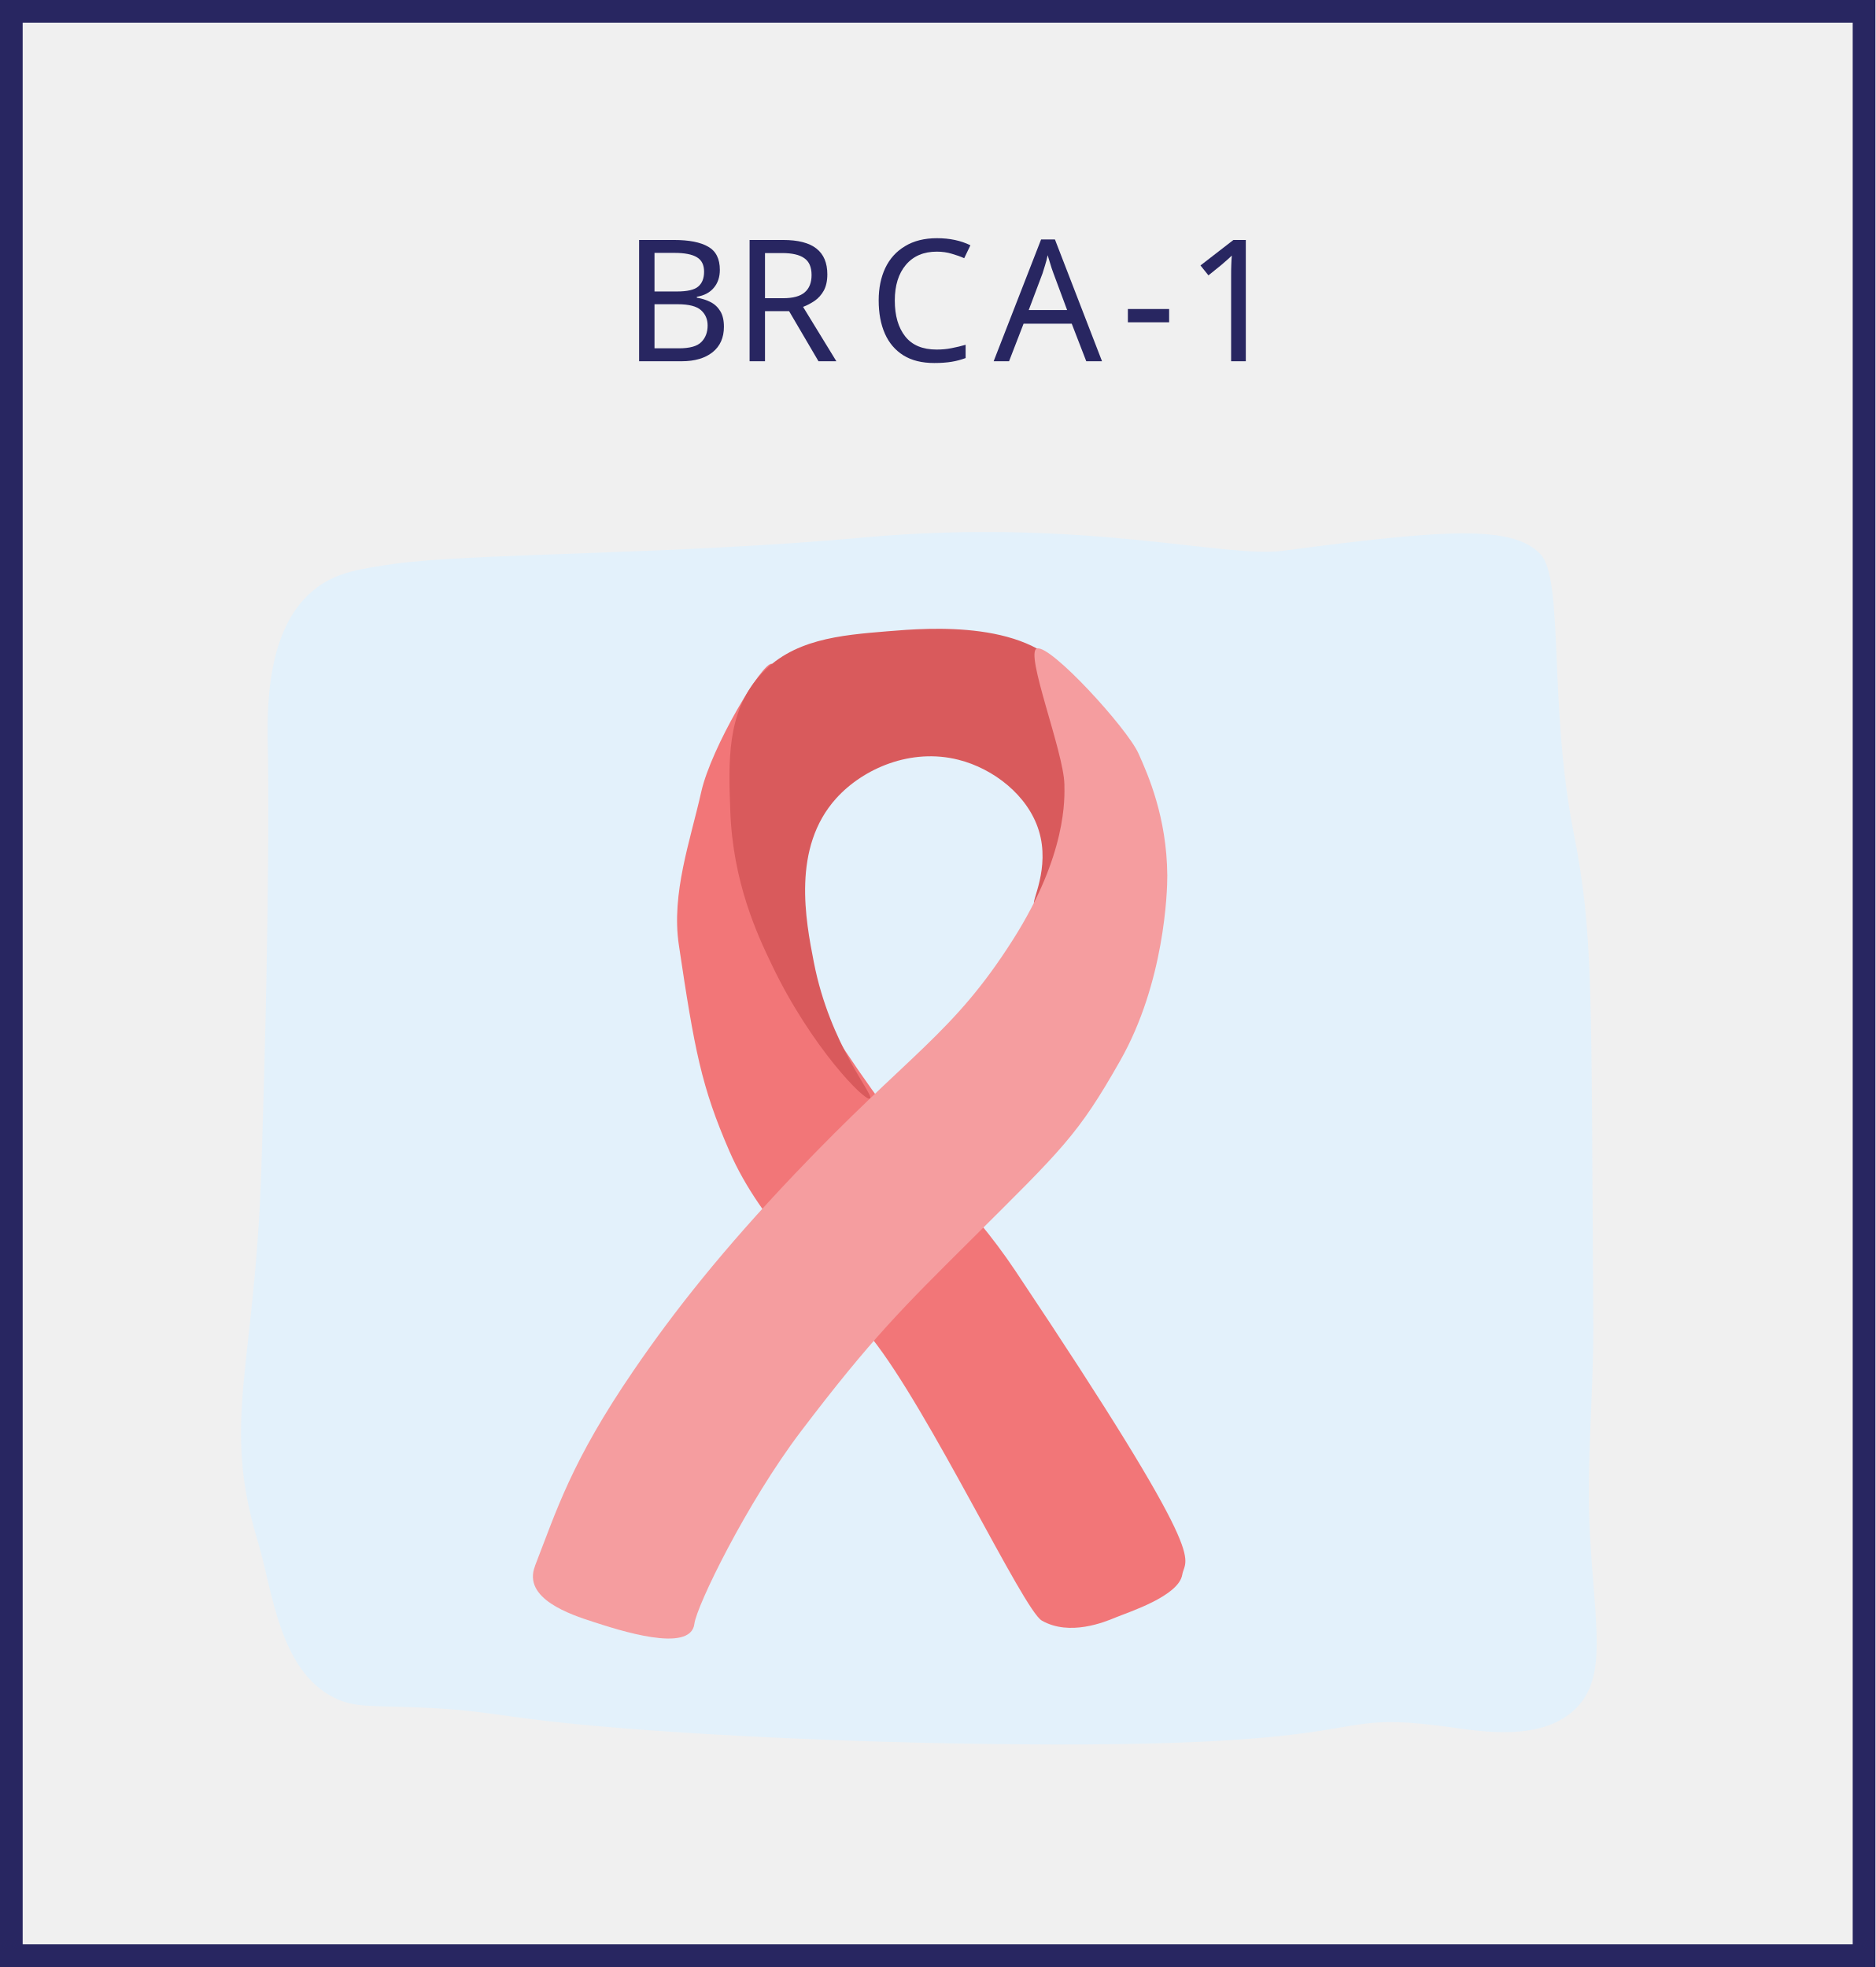
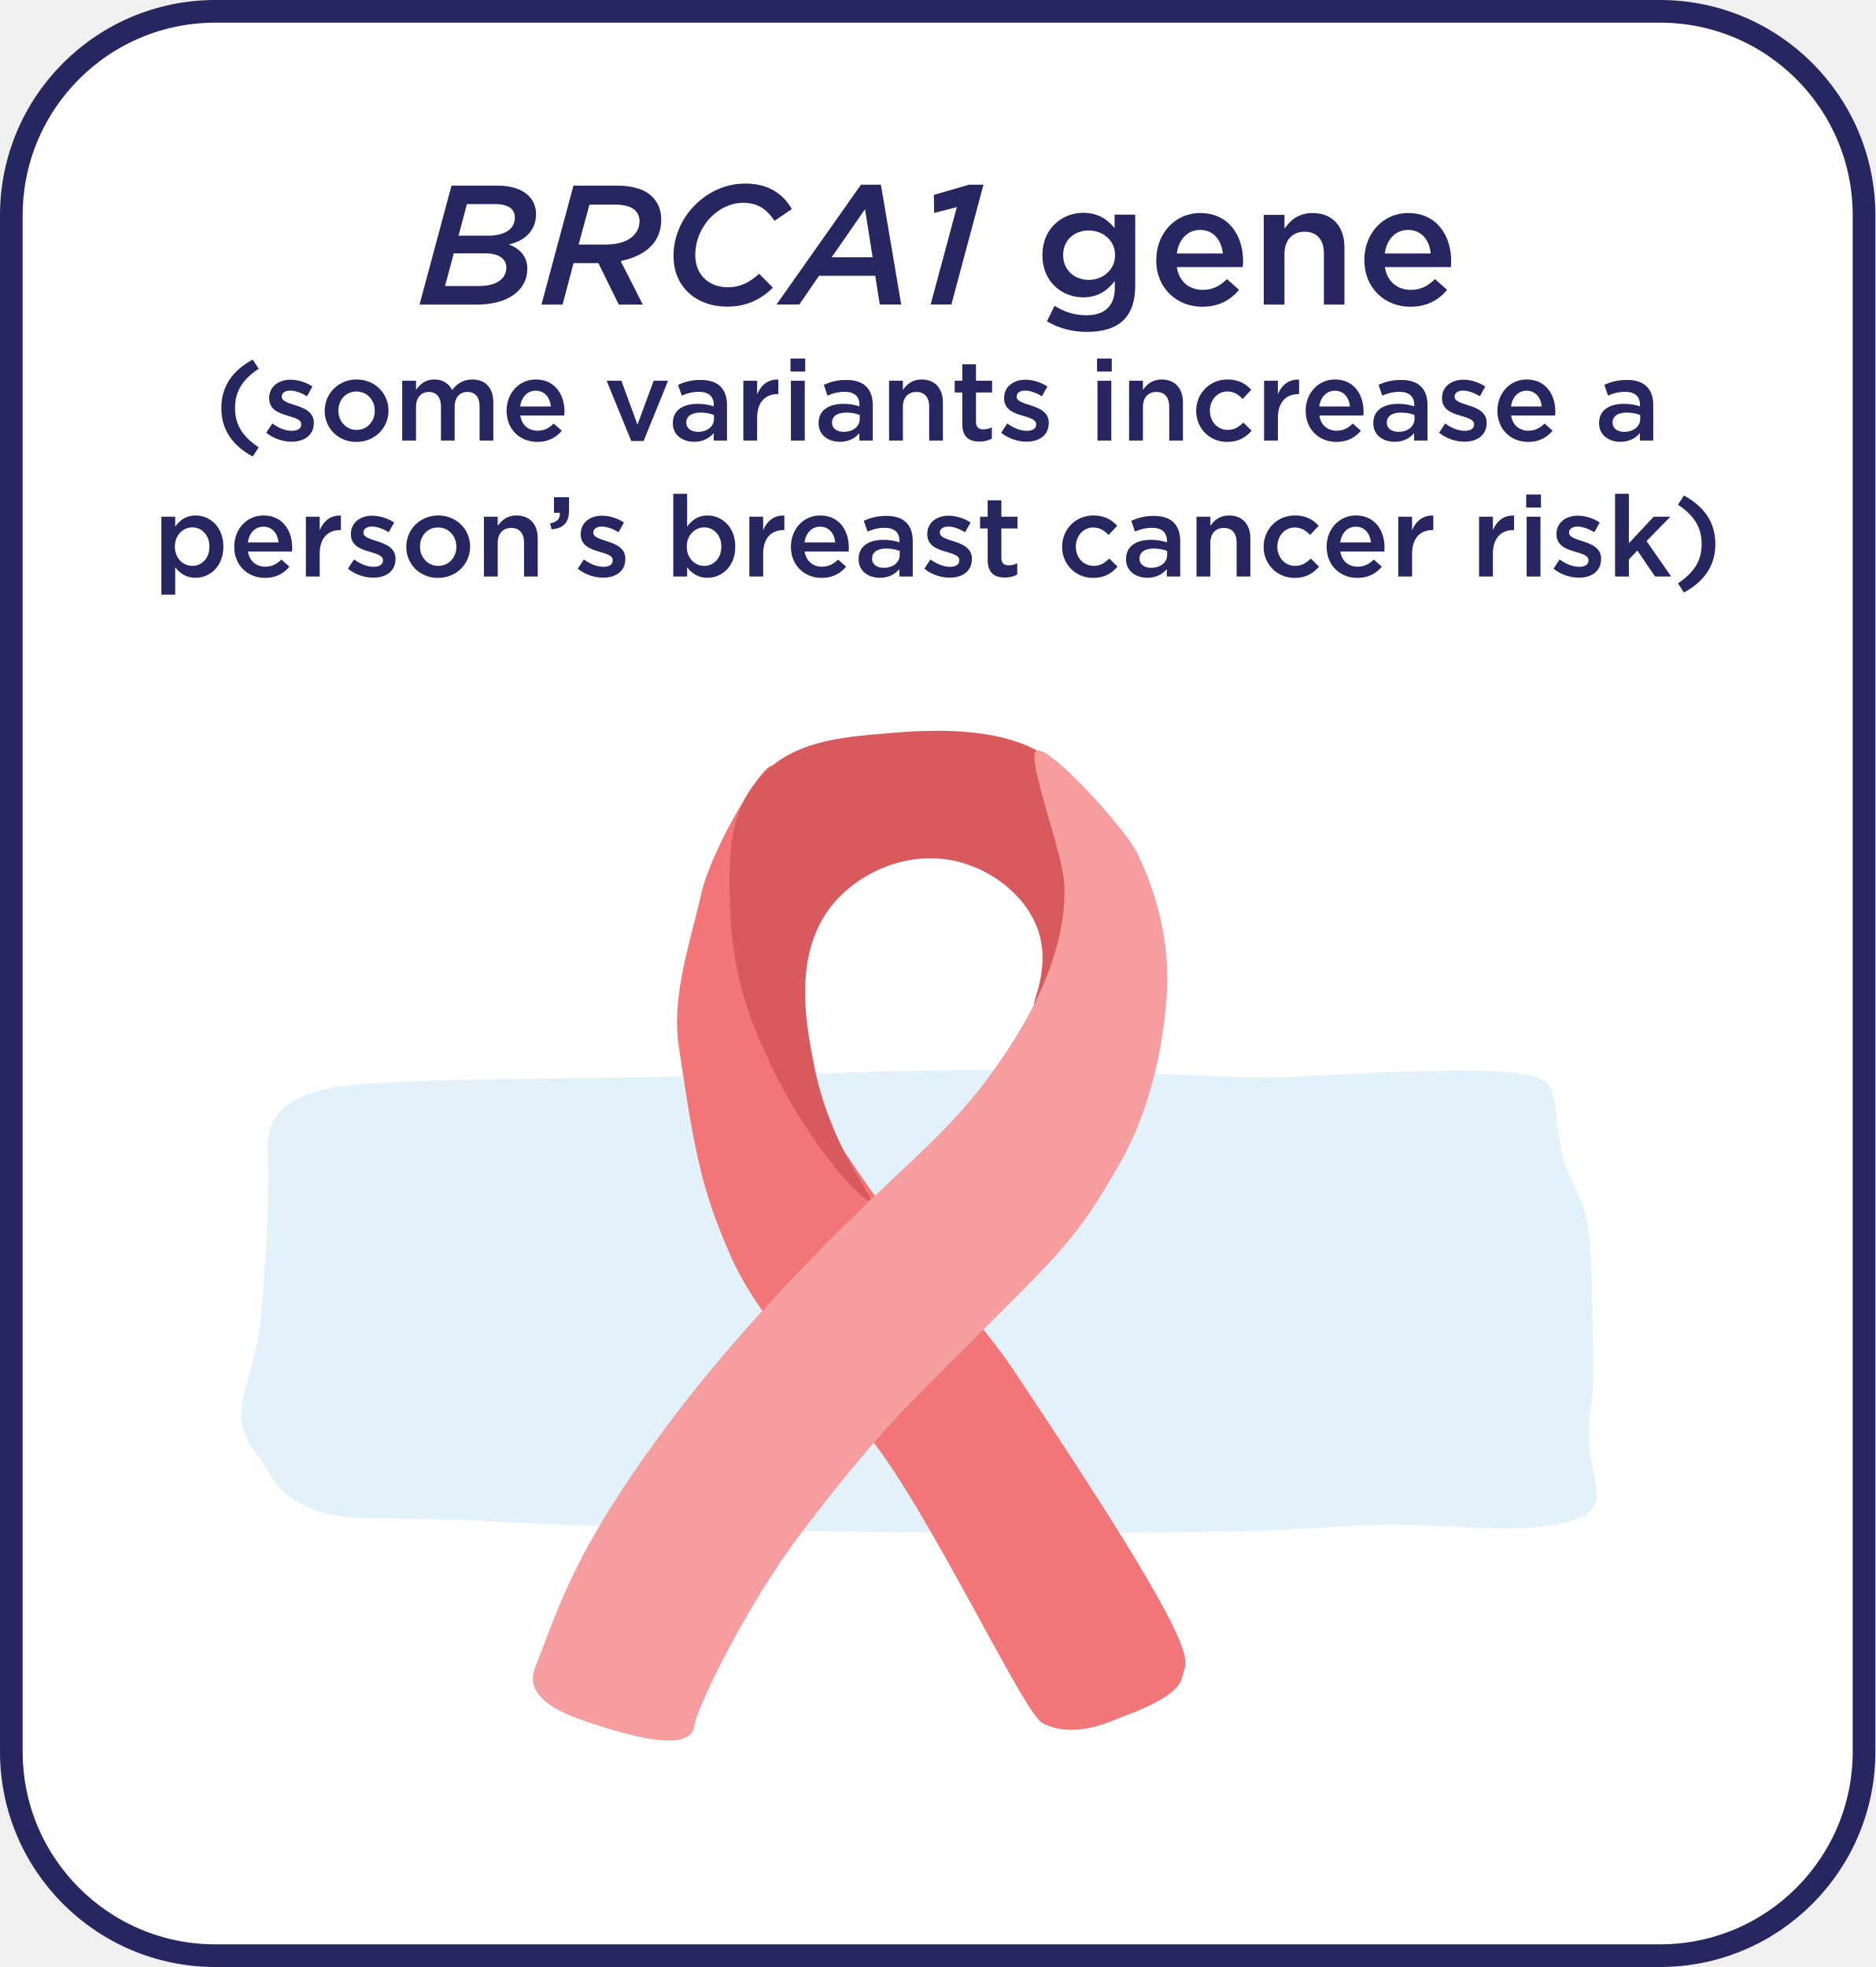
- <svg xmlns="http://www.w3.org/2000/svg" id="Cards" viewBox="0 0 165.48 173.59">
+ <svg xmlns="http://www.w3.org/2000/svg" id="Layer_2" data-name="Layer 2" viewBox="0 0 165.48 173.59">
  <defs>
    <style>
      .cls-1 {
-         letter-spacing: -.04em;
-       }
- 
-       .cls-2 {
-         letter-spacing: -.03em;
-       }
- 
-       .cls-3 {
-         letter-spacing: 0em;
-       }
- 
-       .cls-4 {
-         fill: none;
+         fill: #fff;
        stroke: #282661;
        stroke-miterlimit: 10;
        stroke-width: 2px;
      }

+       .cls-2 {
+         fill: #282661;
+       }
+ 
+       .cls-2, .cls-3, .cls-4, .cls-5, .cls-6 {
+         stroke-width: 0px;
+       }
+ 
+       .cls-3 {
+         fill: #d95a5c;
+       }
+ 
+       .cls-4 {
+         fill: #f59d9f;
+       }
+ 
      .cls-5 {
-         fill: #282661;
-         font-family: Gotham-Medium, Gotham;
-         font-size: 15px;
-         font-weight: 500;
+         fill: #e3f1fb;
      }

      .cls-6 {
-         fill: #d95a5c;
-       }
- 
-       .cls-6, .cls-7, .cls-8, .cls-9 {
-         stroke-width: 0px;
-       }
- 
-       .cls-7 {
-         fill: #f59d9f;
-       }
- 
-       .cls-8 {
-         fill: #e3f1fb;
-       }
- 
-       .cls-9 {
        fill: #f27678;
      }
    </style>
  </defs>
-   <path class="cls-8" d="m28.01,51.82c-4.66,3.4-4.45,11.02-4.37,14.58,0,0,.25,11.36-.58,36.75-.58,17.82-3.55,22.2-.29,32.96,1.26,4.15,1.84,11.29,6.71,13.71,1.82.9,3.19.69,7.58.87,5.87.25,6.77.78,13.71,1.46,7.29.72,20.42,1.53,35.87,1.75,37.28.54,28.91-3.19,41.41-1.46,2.83.39,8.17,1.27,11.08-1.75,2.67-2.76,1.63-7.07,1.17-15.17-.36-6.21.33-12.44.29-18.67-.2-29.73.04-34.35-1.75-43.45-2.2-11.22-.82-22.3-2.92-24.5-2.47-2.6-8.46-2.17-22.75-.29-5.13.67-17.64-2.93-37.04-1.17-16.76,1.53-34.57,1.36-41.41,2.33-2.85.41-4.89.72-6.71,2.04Z" />
-   <path class="cls-9" d="m68.11,58.59c1.04.22-3.45,9.97-1.97,17.53,1.03,5.29,3.17,8.69,8.3,16.41,7.01,10.56,10.93,13.3,15.14,19.6,17.47,26.15,15.03,25.17,14.74,26.84-.32,1.89-4.71,3.29-5.87,3.77-.98.41-4.07,1.68-6.52.28-1.63-.93-9.91-18.52-15.02-24.94-4.07-5.11-9.69-9.9-12.55-16.49-2.47-5.68-3.08-8.94-4.46-18.2-.68-4.55,1.02-9.22,1.98-13.52.88-3.9,5.38-11.47,6.23-11.29Z" />
-   <path class="cls-6" d="m76.77,96.95c.42-.29-3.53-4.68-4.96-12.04-.72-3.69-1.96-10.1,1.98-14.46,2.39-2.64,6.6-4.46,10.78-3.4,3.1.78,6.13,3.14,7.09,6.24,1.04,3.34-.71,6.36-.39,6.46.39.13,2.92-4.27,3.79-10.15.6-4.1,1.04-7.06-.57-9.64-3.32-5.31-12.56-4.55-16.16-4.25-4.23.35-8.46.69-11.34,3.97-2.87,3.26-2.71,7.52-2.55,11.91.23,6.27,2.37,10.87,3.69,13.61,3.42,7.14,8.19,12.06,8.65,11.76Z" />
-   <path class="cls-7" d="m47.21,138.2c-1.13,2.89,3.15,4.29,5.13,4.93,2.17.7,8.6,2.83,8.93.18.2-1.61,4.63-10.7,9.41-17,6.24-8.22,9.03-10.95,14.93-16.82,8.16-8.12,9.5-9.3,13.23-15.88,3.91-6.88,4.17-14.93,4.16-16.35-.04-5.13-1.69-8.87-2.55-10.78-1.01-2.23-7.74-9.6-8.95-9.25-1.12.33,2.37,9.13,2.42,11.99.02,1.17.25,6.17-4.54,13.71-5.34,8.4-9.09,9.97-19.28,20.7-6.31,6.64-10.62,12.09-14.18,17.3-5.53,8.08-6.81,12.38-8.72,17.28Z" />
-   <text class="cls-5" transform="translate(54.94 31.88)">
-     <tspan x="0" y="0">BR</tspan>
-     <tspan class="cls-3" x="21.67" y="0">C</tspan>
-     <tspan class="cls-1" x="32.74" y="0">A</tspan>
-     <tspan class="cls-2" x="43.99" y="0">-</tspan>
-     <tspan x="49.66" y="0">1</tspan>
-   </text>
-   <rect id="Border" class="cls-4" x="1" y="1" width="163.48" height="171.59" />
+   <g id="Cards_Updated_Copy_Outlined_" data-name="Cards (Updated | Copy Outlined)">
+     <g>
+       <rect id="Border" class="cls-1" x="1" y="1" width="163.48" height="171.59" rx="18" ry="18" />
+       <path class="cls-5" d="m28.01,96.3c-4.66,1.3-4.45,4.21-4.37,5.57,0,0,.25,4.34-.58,14.03-.58,6.8-3.55,8.48-.29,12.59,1.26,1.59,1.84,4.31,6.71,5.23,1.82.34,3.19.26,7.58.33,5.87.1,6.77.3,13.71.56,7.29.27,20.42.58,35.87.67,37.28.2,28.91-1.22,41.41-.56,2.83.15,8.17.48,11.08-.67,2.67-1.06,1.63-2.7,1.17-5.79-.36-2.37.33-4.75.29-7.13-.2-11.35.04-13.12-1.75-16.6-2.2-4.29-.82-8.52-2.92-9.36-2.47-.99-8.46-.83-22.75-.11-5.13.26-17.64-1.12-37.04-.45-16.76.58-34.57.52-41.41.89-2.85.16-4.89.28-6.71.78Z" />
+       <path class="cls-6" d="m68.11,67.59c1.04.22-3.45,9.97-1.97,17.53,1.03,5.29,3.17,8.69,8.3,16.41,7.01,10.56,10.93,13.3,15.14,19.6,17.47,26.15,15.03,25.17,14.74,26.84-.32,1.89-4.71,3.29-5.87,3.77-.98.41-4.07,1.68-6.52.28-1.63-.93-9.91-18.52-15.02-24.94-4.07-5.11-9.69-9.9-12.55-16.49-2.47-5.68-3.08-8.94-4.46-18.2-.68-4.55,1.02-9.22,1.98-13.52.88-3.9,5.38-11.47,6.23-11.29Z" />
+       <path class="cls-3" d="m76.77,105.95c.42-.29-3.53-4.68-4.96-12.04-.72-3.69-1.96-10.1,1.98-14.46,2.39-2.64,6.6-4.46,10.78-3.4,3.1.78,6.13,3.14,7.09,6.24,1.04,3.34-.71,6.36-.39,6.46.39.13,2.92-4.27,3.79-10.15.6-4.1,1.04-7.06-.57-9.64-3.32-5.31-12.56-4.55-16.16-4.25-4.23.35-8.46.69-11.34,3.97-2.87,3.26-2.71,7.52-2.55,11.91.23,6.27,2.37,10.87,3.69,13.61,3.42,7.14,8.19,12.06,8.65,11.76Z" />
+       <path class="cls-4" d="m47.21,147.2c-1.13,2.89,3.15,4.29,5.13,4.93,2.17.7,8.6,2.83,8.93.18.2-1.61,4.63-10.7,9.41-17,6.24-8.22,9.03-10.95,14.93-16.82,8.16-8.12,9.5-9.3,13.23-15.88,3.91-6.88,4.17-14.93,4.16-16.35-.04-5.13-1.69-8.87-2.55-10.78-1.01-2.23-7.74-9.6-8.95-9.25-1.12.33,2.37,9.13,2.42,11.99.02,1.17.25,6.17-4.54,13.71-5.34,8.4-9.09,9.97-19.28,20.7-6.31,6.64-10.62,12.09-14.18,17.3-5.53,8.08-6.81,12.38-8.72,17.28Z" />
+       <g>
+         <path class="cls-2" d="m39.84,16.38h4.02c2.31,0,3.44,1.08,3.44,2.52s-1,2.37-2.4,2.67c.93.36,1.63,1.02,1.63,2.14,0,1.86-1.63,3.17-4.47,3.17h-5.04l2.82-10.5Zm2.47,8.86c1.46,0,2.37-.62,2.37-1.63,0-.79-.71-1.25-1.84-1.25h-2.8l-.77,2.88h3.04Zm.75-4.44c1.47,0,2.37-.57,2.37-1.61,0-.73-.57-1.18-1.74-1.18h-2.49l-.74,2.79h2.59Z" />
+         <path class="cls-2" d="m52.8,23.22h-2.19l-.97,3.66h-1.86l2.82-10.5h3.81c1.47,0,2.5.33,3.18,1.02.49.5.76,1.19.76,1.98,0,.97-.34,1.8-.96,2.4-.53.53-1.39,1-2.62,1.26l1.95,3.84h-2.12l-1.8-3.66Zm.63-1.64c1.11,0,1.98-.28,2.47-.79.33-.33.53-.75.53-1.26,0-.39-.13-.71-.38-.96-.34-.33-.92-.51-1.75-.51h-2.29l-.95,3.52h2.37Z" />
+         <path class="cls-2" d="m59.43,22.59c0-1.71.72-3.33,1.91-4.51s2.71-1.88,4.44-1.88c1.98,0,3.32.89,4.09,2.25l-1.53,1.04c-.63-.96-1.4-1.59-2.78-1.59-1.06,0-2.04.48-2.8,1.23-.86.86-1.41,2.08-1.41,3.39,0,1.72,1.19,2.83,2.87,2.83,1.17,0,1.95-.47,2.77-1.19l1.21,1.23c-.99.96-2.22,1.67-4.03,1.67-2.7,0-4.74-1.71-4.74-4.47Z" />
+         <path class="cls-2" d="m75.96,16.3h1.77l1.79,10.57h-1.89l-.4-2.53h-4.96l-1.74,2.53h-2.01l7.45-10.57Zm1.04,6.4l-.67-4.24-2.94,4.24h3.61Z" />
+         <path class="cls-2" d="m84.42,18.28l-1.99.51-.03-1.59,3.1-.9h1.28l-2.83,10.57h-1.83l2.31-8.59Z" />
+         <path class="cls-2" d="m92.38,28.36l.67-1.37c.85.53,1.74.83,2.82.83,1.62,0,2.5-.83,2.5-2.42v-.6c-.66.84-1.48,1.44-2.79,1.44-1.88,0-3.6-1.38-3.6-3.71v-.03c0-2.34,1.75-3.72,3.6-3.72,1.33,0,2.16.61,2.77,1.35v-1.19h1.82v6.3c0,1.33-.35,2.33-1.01,2.99-.72.72-1.83,1.06-3.25,1.06-1.31,0-2.52-.33-3.54-.94Zm6.01-5.83v-.03c0-1.29-1.07-2.16-2.33-2.16s-2.25.85-2.25,2.16v.03c0,1.29,1,2.17,2.25,2.17s2.33-.88,2.33-2.17Z" />
+         <path class="cls-2" d="m102.03,22.95v-.03c0-2.26,1.61-4.12,3.87-4.12,2.52,0,3.79,1.98,3.79,4.26,0,.17-.02.33-.03.51h-5.82c.19,1.29,1.11,2.01,2.28,2.01.88,0,1.52-.33,2.15-.95l1.06.95c-.75.9-1.79,1.49-3.24,1.49-2.29,0-4.07-1.67-4.07-4.11Zm5.87-.58c-.12-1.17-.81-2.08-2.01-2.08-1.11,0-1.89.86-2.05,2.08h4.07Z" />
+         <path class="cls-2" d="m111.51,18.96h1.83v1.22c.51-.74,1.24-1.38,2.47-1.38,1.79,0,2.82,1.2,2.82,3.03v5.05h-1.81v-4.5c0-1.23-.62-1.93-1.7-1.93s-1.78.74-1.78,1.96v4.47h-1.83v-7.92Z" />
+         <path class="cls-2" d="m120.39,22.95v-.03c0-2.26,1.6-4.12,3.87-4.12,2.52,0,3.79,1.98,3.79,4.26,0,.17-.01.33-.03.51h-5.82c.2,1.29,1.11,2.01,2.28,2.01.88,0,1.51-.33,2.14-.95l1.07.95c-.75.9-1.79,1.49-3.24,1.49-2.29,0-4.06-1.67-4.06-4.11Zm5.86-.58c-.12-1.17-.81-2.08-2.01-2.08-1.11,0-1.89.86-2.05,2.08h4.06Z" />
+         <path class="cls-2" d="m19.53,36.01c0-1.89.95-3.28,2.77-4.28l.53.81c-1.42.95-2.09,1.98-2.09,3.47s.67,2.52,2.09,3.47l-.53.81c-1.82-1-2.77-2.39-2.77-4.28Z" />
+         <path class="cls-2" d="m23.49,38.19l.54-.82c.58.43,1.19.65,1.73.65s.82-.22.82-.57v-.02c0-.41-.56-.55-1.18-.74-.78-.22-1.65-.54-1.65-1.54v-.02c0-1.01.83-1.62,1.88-1.62.66,0,1.38.23,1.94.6l-.48.86c-.51-.31-1.05-.5-1.49-.5-.47,0-.74.23-.74.52v.02c0,.39.57.55,1.19.75.77.24,1.64.59,1.64,1.54v.02c0,1.11-.86,1.66-1.96,1.66-.75,0-1.58-.26-2.24-.79Z" />
+         <path class="cls-2" d="m28.65,36.27v-.02c0-1.51,1.2-2.76,2.82-2.76s2.81,1.23,2.81,2.74v.02c0,1.5-1.2,2.75-2.83,2.75s-2.8-1.23-2.8-2.73Zm4.42,0v-.02c0-.93-.67-1.7-1.62-1.7s-1.59.76-1.59,1.68v.02c0,.92.67,1.69,1.61,1.69s1.6-.76,1.6-1.67Z" />
+         <path class="cls-2" d="m35.49,33.6h1.22v.8c.34-.47.8-.91,1.61-.91.76,0,1.3.37,1.58.93.42-.56.98-.93,1.78-.93,1.15,0,1.85.73,1.85,2.02v3.37h-1.21v-3c0-.84-.39-1.29-1.07-1.29s-1.13.46-1.13,1.31v2.98h-1.21v-3.01c0-.82-.4-1.28-1.07-1.28s-1.13.5-1.13,1.31v2.98h-1.22v-5.28Z" />
+         <path class="cls-2" d="m44.7,36.26v-.02c0-1.51,1.07-2.75,2.58-2.75,1.68,0,2.53,1.32,2.53,2.84,0,.11-.01.22-.02.34h-3.88c.13.86.74,1.34,1.52,1.34.59,0,1.01-.22,1.43-.63l.71.63c-.5.6-1.19.99-2.16.99-1.53,0-2.71-1.11-2.71-2.74Zm3.91-.39c-.08-.78-.54-1.39-1.34-1.39-.74,0-1.26.57-1.37,1.39h2.71Z" />
+         <path class="cls-2" d="m53.53,33.6h1.3l1.42,3.88,1.43-3.88h1.27l-2.16,5.32h-1.09l-2.17-5.32Z" />
+         <path class="cls-2" d="m59.37,37.36v-.02c0-1.14.9-1.7,2.19-1.7.59,0,1.01.09,1.42.22v-.13c0-.75-.46-1.15-1.31-1.15-.59,0-1.03.13-1.51.33l-.33-.95c.59-.26,1.16-.43,2-.43.79,0,1.38.21,1.75.59.39.38.57.94.57,1.63v3.13h-1.18v-.66c-.36.43-.91.77-1.72.77-.99,0-1.88-.57-1.88-1.63Zm3.63-.38v-.36c-.31-.12-.72-.21-1.2-.21-.78,0-1.24.33-1.24.88v.02c0,.51.45.8,1.03.8.8,0,1.41-.46,1.41-1.13Z" />
+         <path class="cls-2" d="m65.59,33.6h1.22v1.19c.33-.79.94-1.33,1.87-1.29v1.28h-.07c-1.06,0-1.8.69-1.8,2.09v2.01h-1.22v-5.28Z" />
+         <path class="cls-2" d="m69.75,31.64h1.3v1.15h-1.3v-1.15Zm.04,1.96h1.22v5.28h-1.22v-5.28Z" />
+         <path class="cls-2" d="m72.23,37.36v-.02c0-1.14.9-1.7,2.19-1.7.59,0,1.01.09,1.42.22v-.13c0-.75-.46-1.15-1.31-1.15-.59,0-1.03.13-1.51.33l-.33-.95c.59-.26,1.16-.43,2-.43.79,0,1.38.21,1.75.59.39.38.57.94.57,1.63v3.13h-1.18v-.66c-.36.43-.91.77-1.72.77-.99,0-1.88-.57-1.88-1.63Zm3.63-.38v-.36c-.31-.12-.72-.21-1.2-.21-.78,0-1.24.33-1.24.88v.02c0,.51.45.8,1.03.8.8,0,1.41-.46,1.41-1.13Z" />
+         <path class="cls-2" d="m78.45,33.6h1.22v.81c.34-.49.83-.92,1.65-.92,1.19,0,1.88.8,1.88,2.02v3.37h-1.21v-3c0-.82-.41-1.29-1.13-1.29s-1.19.49-1.19,1.31v2.98h-1.22v-5.28Z" />
+         <path class="cls-2" d="m84.91,37.42v-2.78h-.67v-1.04h.67v-1.45h1.21v1.45h1.42v1.04h-1.42v2.59c0,.47.24.66.65.66.27,0,.51-.06.75-.18v.99c-.3.17-.63.27-1.09.27-.89,0-1.52-.39-1.52-1.55Z" />
+         <path class="cls-2" d="m88.34,38.19l.54-.82c.58.43,1.19.65,1.73.65s.82-.22.82-.57v-.02c0-.41-.56-.55-1.18-.74-.78-.22-1.65-.54-1.65-1.54v-.02c0-1.01.83-1.62,1.88-1.62.66,0,1.38.23,1.94.6l-.48.86c-.51-.31-1.05-.5-1.49-.5-.47,0-.74.23-.74.52v.02c0,.39.57.55,1.19.75.77.24,1.64.59,1.64,1.54v.02c0,1.11-.86,1.66-1.96,1.66-.75,0-1.58-.26-2.24-.79Z" />
+         <path class="cls-2" d="m96.8,31.64h1.3v1.15h-1.3v-1.15Zm.04,1.96h1.22v5.28h-1.22v-5.28Z" />
+         <path class="cls-2" d="m99.63,33.6h1.22v.81c.34-.49.83-.92,1.65-.92,1.19,0,1.88.8,1.88,2.02v3.37h-1.21v-3c0-.82-.41-1.29-1.13-1.29s-1.19.49-1.19,1.31v2.98h-1.22v-5.28Z" />
+         <path class="cls-2" d="m105.55,36.27v-.02c0-1.5,1.16-2.76,2.75-2.76.99,0,1.61.37,2.11.91l-.76.81c-.37-.38-.76-.66-1.36-.66-.88,0-1.53.76-1.53,1.68v.02c0,.94.65,1.69,1.58,1.69.57,0,.98-.26,1.37-.65l.73.72c-.52.58-1.13.99-2.16.99-1.57,0-2.73-1.23-2.73-2.73Z" />
+         <path class="cls-2" d="m111.54,33.6h1.22v1.19c.33-.79.94-1.33,1.87-1.29v1.28h-.07c-1.06,0-1.8.69-1.8,2.09v2.01h-1.22v-5.28Z" />
+         <path class="cls-2" d="m115.21,36.26v-.02c0-1.51,1.07-2.75,2.58-2.75,1.68,0,2.53,1.32,2.53,2.84,0,.11,0,.22-.02.34h-3.88c.13.86.74,1.34,1.52,1.34.59,0,1.01-.22,1.43-.63l.71.63c-.5.6-1.19.99-2.16.99-1.53,0-2.71-1.11-2.71-2.74Zm3.91-.39c-.08-.78-.54-1.39-1.34-1.39-.74,0-1.26.57-1.37,1.39h2.71Z" />
+         <path class="cls-2" d="m121.18,37.36v-.02c0-1.14.9-1.7,2.19-1.7.59,0,1.01.09,1.42.22v-.13c0-.75-.46-1.15-1.31-1.15-.59,0-1.03.13-1.51.33l-.33-.95c.59-.26,1.16-.43,2-.43.79,0,1.38.21,1.75.59.39.38.57.94.57,1.63v3.13h-1.18v-.66c-.36.43-.91.77-1.72.77-.99,0-1.88-.57-1.88-1.63Zm3.63-.38v-.36c-.31-.12-.72-.21-1.2-.21-.78,0-1.24.33-1.24.88v.02c0,.51.45.8,1.03.8.8,0,1.41-.46,1.41-1.13Z" />
+         <path class="cls-2" d="m126.98,38.19l.54-.82c.58.43,1.19.65,1.73.65s.82-.22.82-.57v-.02c0-.41-.56-.55-1.18-.74-.78-.22-1.65-.54-1.65-1.54v-.02c0-1.01.83-1.62,1.88-1.62.66,0,1.38.23,1.94.6l-.48.86c-.51-.31-1.05-.5-1.49-.5-.47,0-.74.23-.74.52v.02c0,.39.57.55,1.19.75.77.24,1.64.59,1.64,1.54v.02c0,1.11-.86,1.66-1.96,1.66-.75,0-1.58-.26-2.24-.79Z" />
+         <path class="cls-2" d="m132.13,36.26v-.02c0-1.51,1.07-2.75,2.58-2.75,1.68,0,2.53,1.32,2.53,2.84,0,.11,0,.22-.02.34h-3.88c.13.86.74,1.34,1.52,1.34.59,0,1.01-.22,1.43-.63l.71.63c-.5.6-1.19.99-2.16.99-1.53,0-2.71-1.11-2.71-2.74Zm3.91-.39c-.08-.78-.54-1.39-1.34-1.39-.74,0-1.26.57-1.37,1.39h2.71Z" />
+         <path class="cls-2" d="m141.1,37.36v-.02c0-1.14.9-1.7,2.19-1.7.59,0,1.01.09,1.42.22v-.13c0-.75-.46-1.15-1.31-1.15-.59,0-1.03.13-1.51.33l-.33-.95c.59-.26,1.16-.43,2-.43.79,0,1.38.21,1.75.59.39.38.57.94.57,1.63v3.13h-1.18v-.66c-.36.43-.91.77-1.72.77-.99,0-1.88-.57-1.88-1.63Zm3.63-.38v-.36c-.31-.12-.72-.21-1.2-.21-.78,0-1.24.33-1.24.88v.02c0,.51.45.8,1.03.8.8,0,1.41-.46,1.41-1.13Z" />
+         <path class="cls-2" d="m14.24,45.6h1.22v.88c.39-.55.94-.99,1.8-.99,1.24,0,2.45.98,2.45,2.74v.02c0,1.75-1.2,2.74-2.45,2.74-.88,0-1.43-.44-1.8-.93v2.42h-1.22v-6.88Zm4.24,2.65v-.02c0-1.02-.7-1.69-1.51-1.69s-1.54.68-1.54,1.69v.02c0,1.01.72,1.69,1.54,1.69s1.51-.65,1.51-1.69Z" />
+         <path class="cls-2" d="m20.67,48.26v-.02c0-1.51,1.07-2.75,2.58-2.75,1.68,0,2.53,1.32,2.53,2.84,0,.11,0,.22-.02.34h-3.88c.13.86.74,1.34,1.52,1.34.59,0,1.01-.22,1.43-.63l.71.63c-.5.6-1.19.99-2.16.99-1.53,0-2.71-1.11-2.71-2.74Zm3.91-.39c-.08-.78-.54-1.39-1.34-1.39-.74,0-1.26.57-1.37,1.39h2.71Z" />
+         <path class="cls-2" d="m26.99,45.6h1.22v1.19c.33-.79.94-1.33,1.87-1.29v1.28h-.07c-1.06,0-1.8.69-1.8,2.09v2.01h-1.22v-5.28Z" />
+         <path class="cls-2" d="m30.7,50.19l.54-.82c.58.43,1.19.65,1.73.65s.82-.22.82-.57v-.02c0-.41-.56-.55-1.18-.74-.78-.22-1.65-.54-1.65-1.54v-.02c0-1.01.83-1.62,1.88-1.62.66,0,1.38.23,1.94.6l-.48.86c-.51-.31-1.05-.5-1.49-.5-.47,0-.74.23-.74.52v.02c0,.39.57.55,1.19.75.77.24,1.64.59,1.64,1.54v.02c0,1.11-.86,1.66-1.96,1.66-.75,0-1.58-.26-2.24-.79Z" />
+         <path class="cls-2" d="m35.85,48.27v-.02c0-1.51,1.2-2.76,2.82-2.76s2.81,1.23,2.81,2.74v.02c0,1.5-1.2,2.75-2.83,2.75s-2.8-1.23-2.8-2.73Zm4.42,0v-.02c0-.93-.67-1.7-1.62-1.7s-1.59.76-1.59,1.68v.02c0,.92.67,1.69,1.61,1.69s1.6-.76,1.6-1.67Z" />
+         <path class="cls-2" d="m42.7,45.6h1.22v.81c.34-.49.83-.92,1.65-.92,1.19,0,1.88.8,1.88,2.02v3.37h-1.21v-3c0-.82-.41-1.29-1.13-1.29s-1.19.49-1.19,1.31v2.98h-1.22v-5.28Z" />
+         <path class="cls-2" d="m48.54,46.19c.61-.11.9-.42.86-.93h-.52v-1.38h1.33v1.17c0,1.11-.53,1.58-1.54,1.66l-.13-.52Z" />
+         <path class="cls-2" d="m50.98,50.19l.54-.82c.58.43,1.19.65,1.73.65s.82-.22.82-.57v-.02c0-.41-.56-.55-1.18-.74-.78-.22-1.65-.54-1.65-1.54v-.02c0-1.01.83-1.62,1.88-1.62.66,0,1.38.23,1.94.6l-.48.86c-.51-.31-1.05-.5-1.49-.5-.47,0-.74.23-.74.52v.02c0,.39.57.55,1.19.75.77.24,1.64.59,1.64,1.54v.02c0,1.11-.86,1.66-1.96,1.66-.75,0-1.58-.26-2.24-.79Z" />
+         <path class="cls-2" d="m60.63,50.06v.82h-1.22v-7.3h1.22v2.9c.39-.55.94-.99,1.8-.99,1.24,0,2.45.98,2.45,2.74v.02c0,1.75-1.2,2.74-2.45,2.74-.88,0-1.43-.44-1.8-.93Zm3.02-1.81v-.02c0-1.02-.7-1.69-1.51-1.69s-1.54.68-1.54,1.69v.02c0,1.01.72,1.69,1.54,1.69s1.51-.65,1.51-1.69Z" />
+         <path class="cls-2" d="m66.12,45.6h1.22v1.19c.33-.79.94-1.33,1.87-1.29v1.28h-.07c-1.06,0-1.8.69-1.8,2.09v2.01h-1.22v-5.28Z" />
+         <path class="cls-2" d="m69.79,48.26v-.02c0-1.51,1.07-2.75,2.58-2.75,1.68,0,2.53,1.32,2.53,2.84,0,.11,0,.22-.02.34h-3.88c.13.86.74,1.34,1.52,1.34.59,0,1.01-.22,1.43-.63l.71.63c-.5.6-1.19.99-2.16.99-1.53,0-2.71-1.11-2.71-2.74Zm3.91-.39c-.08-.78-.54-1.39-1.34-1.39-.74,0-1.26.57-1.37,1.39h2.71Z" />
+         <path class="cls-2" d="m75.76,49.36v-.02c0-1.14.9-1.7,2.19-1.7.59,0,1.01.09,1.42.22v-.13c0-.75-.46-1.15-1.31-1.15-.59,0-1.03.13-1.51.33l-.33-.95c.59-.26,1.16-.43,2-.43.79,0,1.38.21,1.75.59.39.38.57.94.57,1.63v3.13h-1.18v-.66c-.36.43-.91.77-1.72.77-.99,0-1.88-.57-1.88-1.63Zm3.63-.38v-.36c-.31-.12-.72-.21-1.2-.21-.78,0-1.24.33-1.24.88v.02c0,.51.45.8,1.03.8.8,0,1.41-.46,1.41-1.13Z" />
+         <path class="cls-2" d="m81.56,50.19l.54-.82c.58.43,1.19.65,1.73.65s.82-.22.82-.57v-.02c0-.41-.56-.55-1.18-.74-.78-.22-1.65-.54-1.65-1.54v-.02c0-1.01.83-1.62,1.88-1.62.66,0,1.38.23,1.94.6l-.48.86c-.51-.31-1.05-.5-1.49-.5-.47,0-.74.23-.74.52v.02c0,.39.57.55,1.19.75.77.24,1.64.59,1.64,1.54v.02c0,1.11-.86,1.66-1.96,1.66-.75,0-1.58-.26-2.24-.79Z" />
+         <path class="cls-2" d="m87.15,49.42v-2.78h-.67v-1.04h.67v-1.45h1.21v1.45h1.42v1.04h-1.42v2.59c0,.47.24.66.65.66.27,0,.51-.06.75-.18v.99c-.3.17-.63.27-1.09.27-.89,0-1.52-.39-1.52-1.55Z" />
+         <path class="cls-2" d="m93.72,48.27v-.02c0-1.5,1.16-2.76,2.75-2.76.99,0,1.61.37,2.11.91l-.76.81c-.37-.38-.76-.66-1.36-.66-.88,0-1.53.76-1.53,1.68v.02c0,.94.65,1.69,1.58,1.69.57,0,.98-.26,1.37-.65l.73.72c-.52.58-1.13.99-2.16.99-1.57,0-2.73-1.23-2.73-2.73Z" />
+         <path class="cls-2" d="m99.36,49.36v-.02c0-1.14.9-1.7,2.19-1.7.59,0,1.01.09,1.42.22v-.13c0-.75-.46-1.15-1.31-1.15-.59,0-1.03.13-1.51.33l-.33-.95c.59-.26,1.16-.43,2-.43.79,0,1.38.21,1.75.59.39.38.57.94.57,1.63v3.13h-1.18v-.66c-.36.43-.91.77-1.72.77-.99,0-1.88-.57-1.88-1.63Zm3.63-.38v-.36c-.31-.12-.72-.21-1.2-.21-.78,0-1.24.33-1.24.88v.02c0,.51.45.8,1.03.8.8,0,1.41-.46,1.41-1.13Z" />
+         <path class="cls-2" d="m105.58,45.6h1.22v.81c.34-.49.83-.92,1.65-.92,1.19,0,1.88.8,1.88,2.02v3.37h-1.21v-3c0-.82-.41-1.29-1.13-1.29s-1.19.49-1.19,1.31v2.98h-1.22v-5.28Z" />
+         <path class="cls-2" d="m111.5,48.27v-.02c0-1.5,1.16-2.76,2.75-2.76.99,0,1.61.37,2.11.91l-.76.81c-.37-.38-.76-.66-1.36-.66-.88,0-1.53.76-1.53,1.68v.02c0,.94.65,1.69,1.58,1.69.57,0,.98-.26,1.37-.65l.73.72c-.52.58-1.13.99-2.16.99-1.57,0-2.73-1.23-2.73-2.73Z" />
+         <path class="cls-2" d="m117.06,48.26v-.02c0-1.51,1.07-2.75,2.58-2.75,1.68,0,2.53,1.32,2.53,2.84,0,.11-.01.22-.02.34h-3.88c.13.86.74,1.34,1.52,1.34.59,0,1.01-.22,1.43-.63l.71.63c-.5.6-1.19.99-2.16.99-1.53,0-2.71-1.11-2.71-2.74Zm3.91-.39c-.08-.78-.54-1.39-1.34-1.39-.74,0-1.26.57-1.37,1.39h2.71Z" />
+         <path class="cls-2" d="m123.38,45.6h1.22v1.19c.33-.79.94-1.33,1.87-1.29v1.28h-.07c-1.06,0-1.8.69-1.8,2.09v2.01h-1.22v-5.28Z" />
+         <path class="cls-2" d="m130.51,45.6h1.22v1.19c.33-.79.94-1.33,1.87-1.29v1.28h-.07c-1.06,0-1.8.69-1.8,2.09v2.01h-1.22v-5.28Z" />
+         <path class="cls-2" d="m134.67,43.64h1.3v1.15h-1.3v-1.15Zm.04,1.96h1.22v5.28h-1.22v-5.28Z" />
+         <path class="cls-2" d="m137.08,50.19l.54-.82c.58.43,1.19.65,1.73.65s.82-.22.82-.57v-.02c0-.41-.56-.55-1.18-.74-.78-.22-1.65-.54-1.65-1.54v-.02c0-1.01.83-1.62,1.88-1.62.66,0,1.38.23,1.94.6l-.48.86c-.51-.31-1.05-.5-1.49-.5-.47,0-.74.23-.74.52v.02c0,.39.57.55,1.19.75.77.24,1.64.59,1.64,1.54v.02c0,1.11-.86,1.66-1.96,1.66-.75,0-1.58-.26-2.24-.79Z" />
+         <path class="cls-2" d="m142.51,43.58h1.22v4.36l2.19-2.34h1.47l-2.1,2.15,2.17,3.13h-1.42l-1.56-2.29-.75.78v1.51h-1.22v-7.3Z" />
+         <path class="cls-2" d="m148.06,51.48c1.42-.95,2.09-1.98,2.09-3.47s-.67-2.52-2.09-3.47l.53-.81c1.82,1,2.77,2.39,2.77,4.28s-.95,3.28-2.77,4.28l-.53-.81Z" />
+       </g>
+     </g>
+   </g>
</svg>
